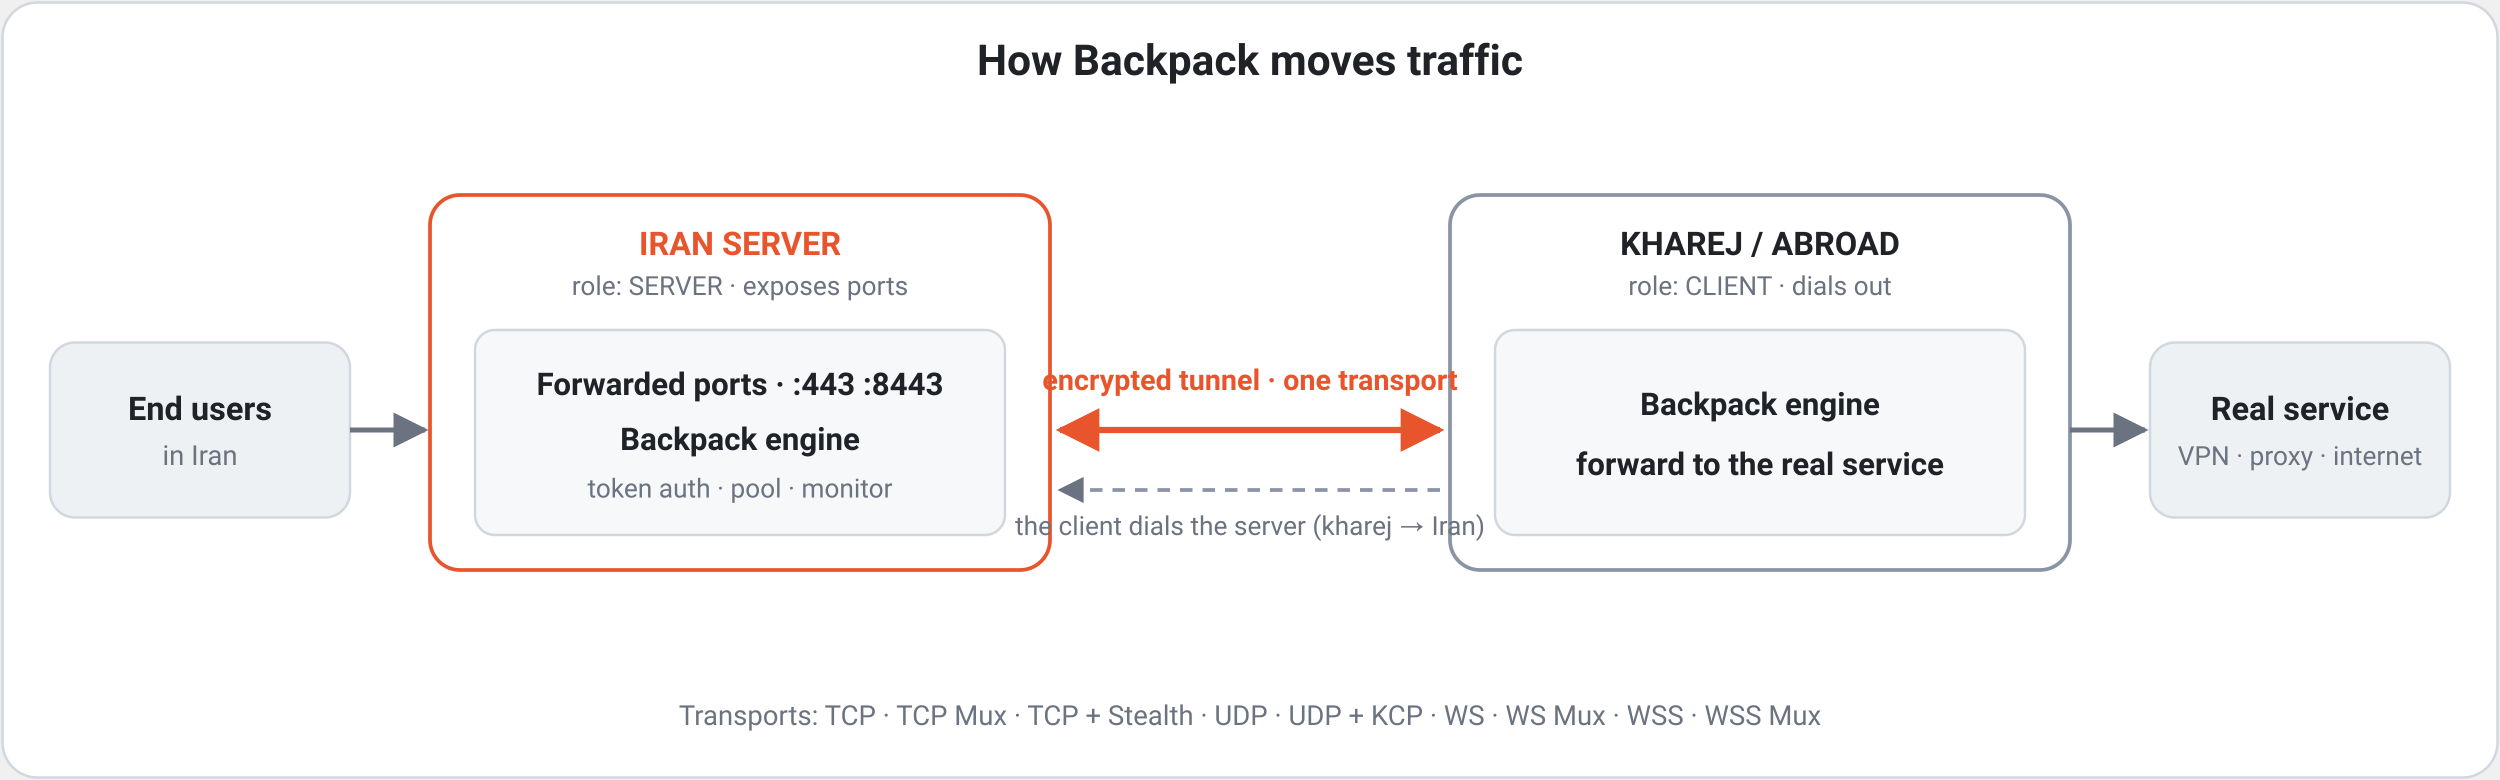
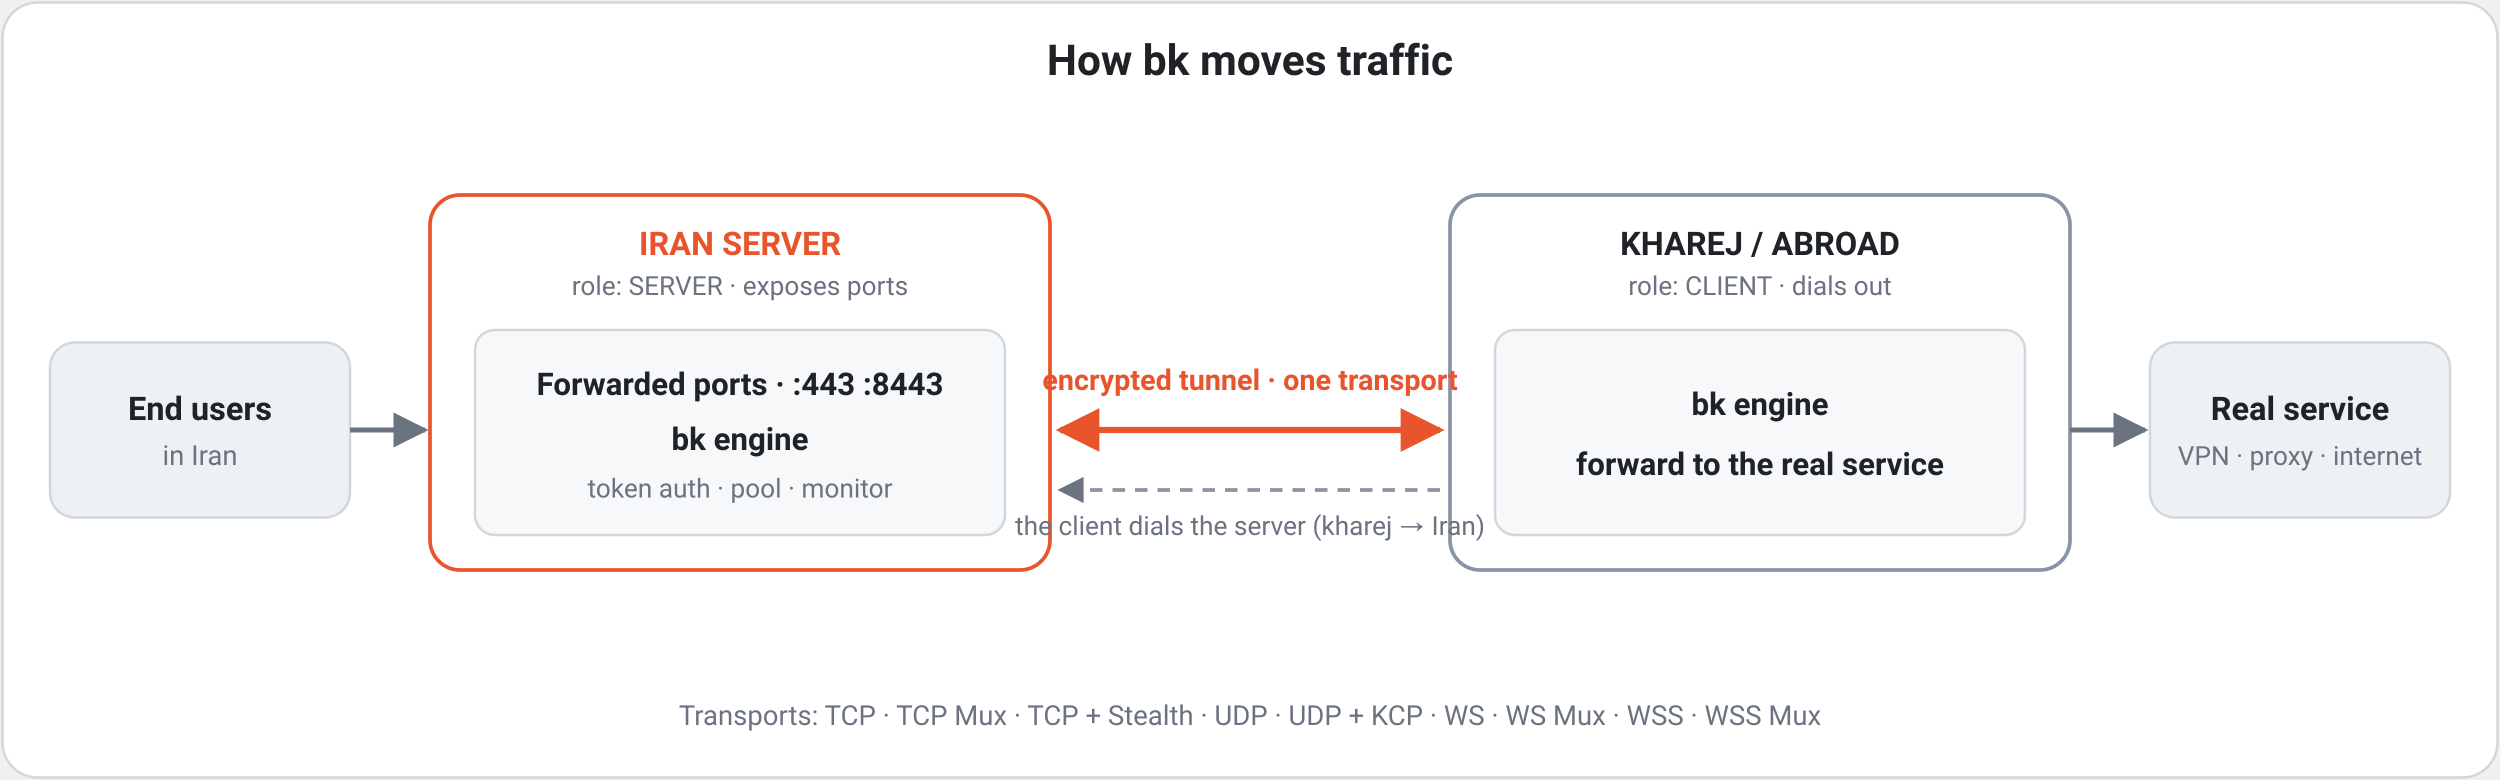
<svg xmlns="http://www.w3.org/2000/svg" viewBox="0 0 1000 312" font-family="-apple-system,BlinkMacSystemFont,'Segoe UI',Roboto,Helvetica,Arial,sans-serif">
  <defs>
    <marker id="arr" viewBox="0 0 10 10" refX="9" refY="5" markerWidth="7" markerHeight="7" orient="auto-start-reverse">
      <path d="M0 0 L10 5 L0 10 z" fill="#6b7280" />
    </marker>
    <marker id="arrA" viewBox="0 0 10 10" refX="9" refY="5" markerWidth="7" markerHeight="7" orient="auto-start-reverse">
      <path d="M0 0 L10 5 L0 10 z" fill="#e8552d" />
    </marker>
  </defs>
  <rect x="1" y="1" width="998" height="310" rx="14" fill="#ffffff" stroke="#d0d7de" />
-   <text x="500" y="30" text-anchor="middle" font-size="17" font-weight="700" fill="#1f2328">How Backpack moves traffic</text>
+   <text x="500" y="30" text-anchor="middle" font-size="17" font-weight="700" fill="#1f2328">How bk moves traffic</text>
  <rect x="20" y="137" width="120" height="70" rx="10" fill="#eef1f4" stroke="#d0d7de" />
  <text x="80" y="168" text-anchor="middle" font-size="13" font-weight="600" fill="#1f2328">End users</text>
  <text x="80" y="186" text-anchor="middle" font-size="11" fill="#6b7280">in Iran</text>
  <rect x="172" y="78" width="248" height="150" rx="12" fill="#ffffff" stroke="#e8552d" stroke-width="1.5" />
  <text x="296" y="102" text-anchor="middle" font-size="13" font-weight="700" fill="#e8552d">IRAN SERVER</text>
  <text x="296" y="118" text-anchor="middle" font-size="10.5" fill="#6b7280">role: SERVER · exposes ports</text>
  <rect x="190" y="132" width="212" height="82" rx="8" fill="#f6f8fa" stroke="#d0d7de" />
  <text x="296" y="158" text-anchor="middle" font-size="12.5" font-weight="600" fill="#1f2328">Forwarded ports · :443 :8443</text>
-   <text x="296" y="180" text-anchor="middle" font-size="12.5" font-weight="600" fill="#1f2328">Backpack engine</text>
+   <text x="296" y="180" text-anchor="middle" font-size="12.5" font-weight="600" fill="#1f2328">bk engine</text>
  <text x="296" y="199" text-anchor="middle" font-size="10.5" fill="#6b7280">token auth · pool · monitor</text>
  <rect x="580" y="78" width="248" height="150" rx="12" fill="#ffffff" stroke="#8a94a6" stroke-width="1.5" />
  <text x="704" y="102" text-anchor="middle" font-size="13" font-weight="700" fill="#1f2328">KHAREJ / ABROAD</text>
  <text x="704" y="118" text-anchor="middle" font-size="10.5" fill="#6b7280">role: CLIENT · dials out</text>
  <rect x="598" y="132" width="212" height="82" rx="8" fill="#f6f8fa" stroke="#d0d7de" />
-   <text x="704" y="166" text-anchor="middle" font-size="12.5" font-weight="600" fill="#1f2328">Backpack engine</text>
+   <text x="704" y="166" text-anchor="middle" font-size="12.5" font-weight="600" fill="#1f2328">bk engine</text>
  <text x="704" y="190" text-anchor="middle" font-size="12.5" font-weight="600" fill="#1f2328">forward to the real service</text>
  <rect x="860" y="137" width="120" height="70" rx="10" fill="#eef1f4" stroke="#d0d7de" />
  <text x="920" y="168" text-anchor="middle" font-size="13" font-weight="600" fill="#1f2328">Real service</text>
  <text x="920" y="186" text-anchor="middle" font-size="10.5" fill="#6b7280">VPN · proxy · internet</text>
  <path d="M140 172 H170" stroke="#6b7280" stroke-width="2" fill="none" marker-end="url(#arr)" />
  <text x="500" y="156" text-anchor="middle" font-size="11.5" font-weight="600" fill="#e8552d">encrypted tunnel · one transport</text>
  <path d="M424 172 H576" stroke="#e8552d" stroke-width="2.5" fill="none" marker-start="url(#arrA)" marker-end="url(#arrA)" />
  <path d="M576 196 H424" stroke="#8a94a6" stroke-width="1.5" stroke-dasharray="5 4" fill="none" marker-end="url(#arr)" />
  <text x="500" y="214" text-anchor="middle" font-size="10.5" fill="#6b7280">the client dials the server (kharej → Iran)</text>
  <path d="M828 172 H858" stroke="#6b7280" stroke-width="2" fill="none" marker-end="url(#arr)" />
  <text x="500" y="290" text-anchor="middle" font-size="11" fill="#6b7280">Transports: TCP · TCP Mux · TCP + Stealth · UDP · UDP + KCP · WS · WS Mux · WSS · WSS Mux</text>
</svg>
